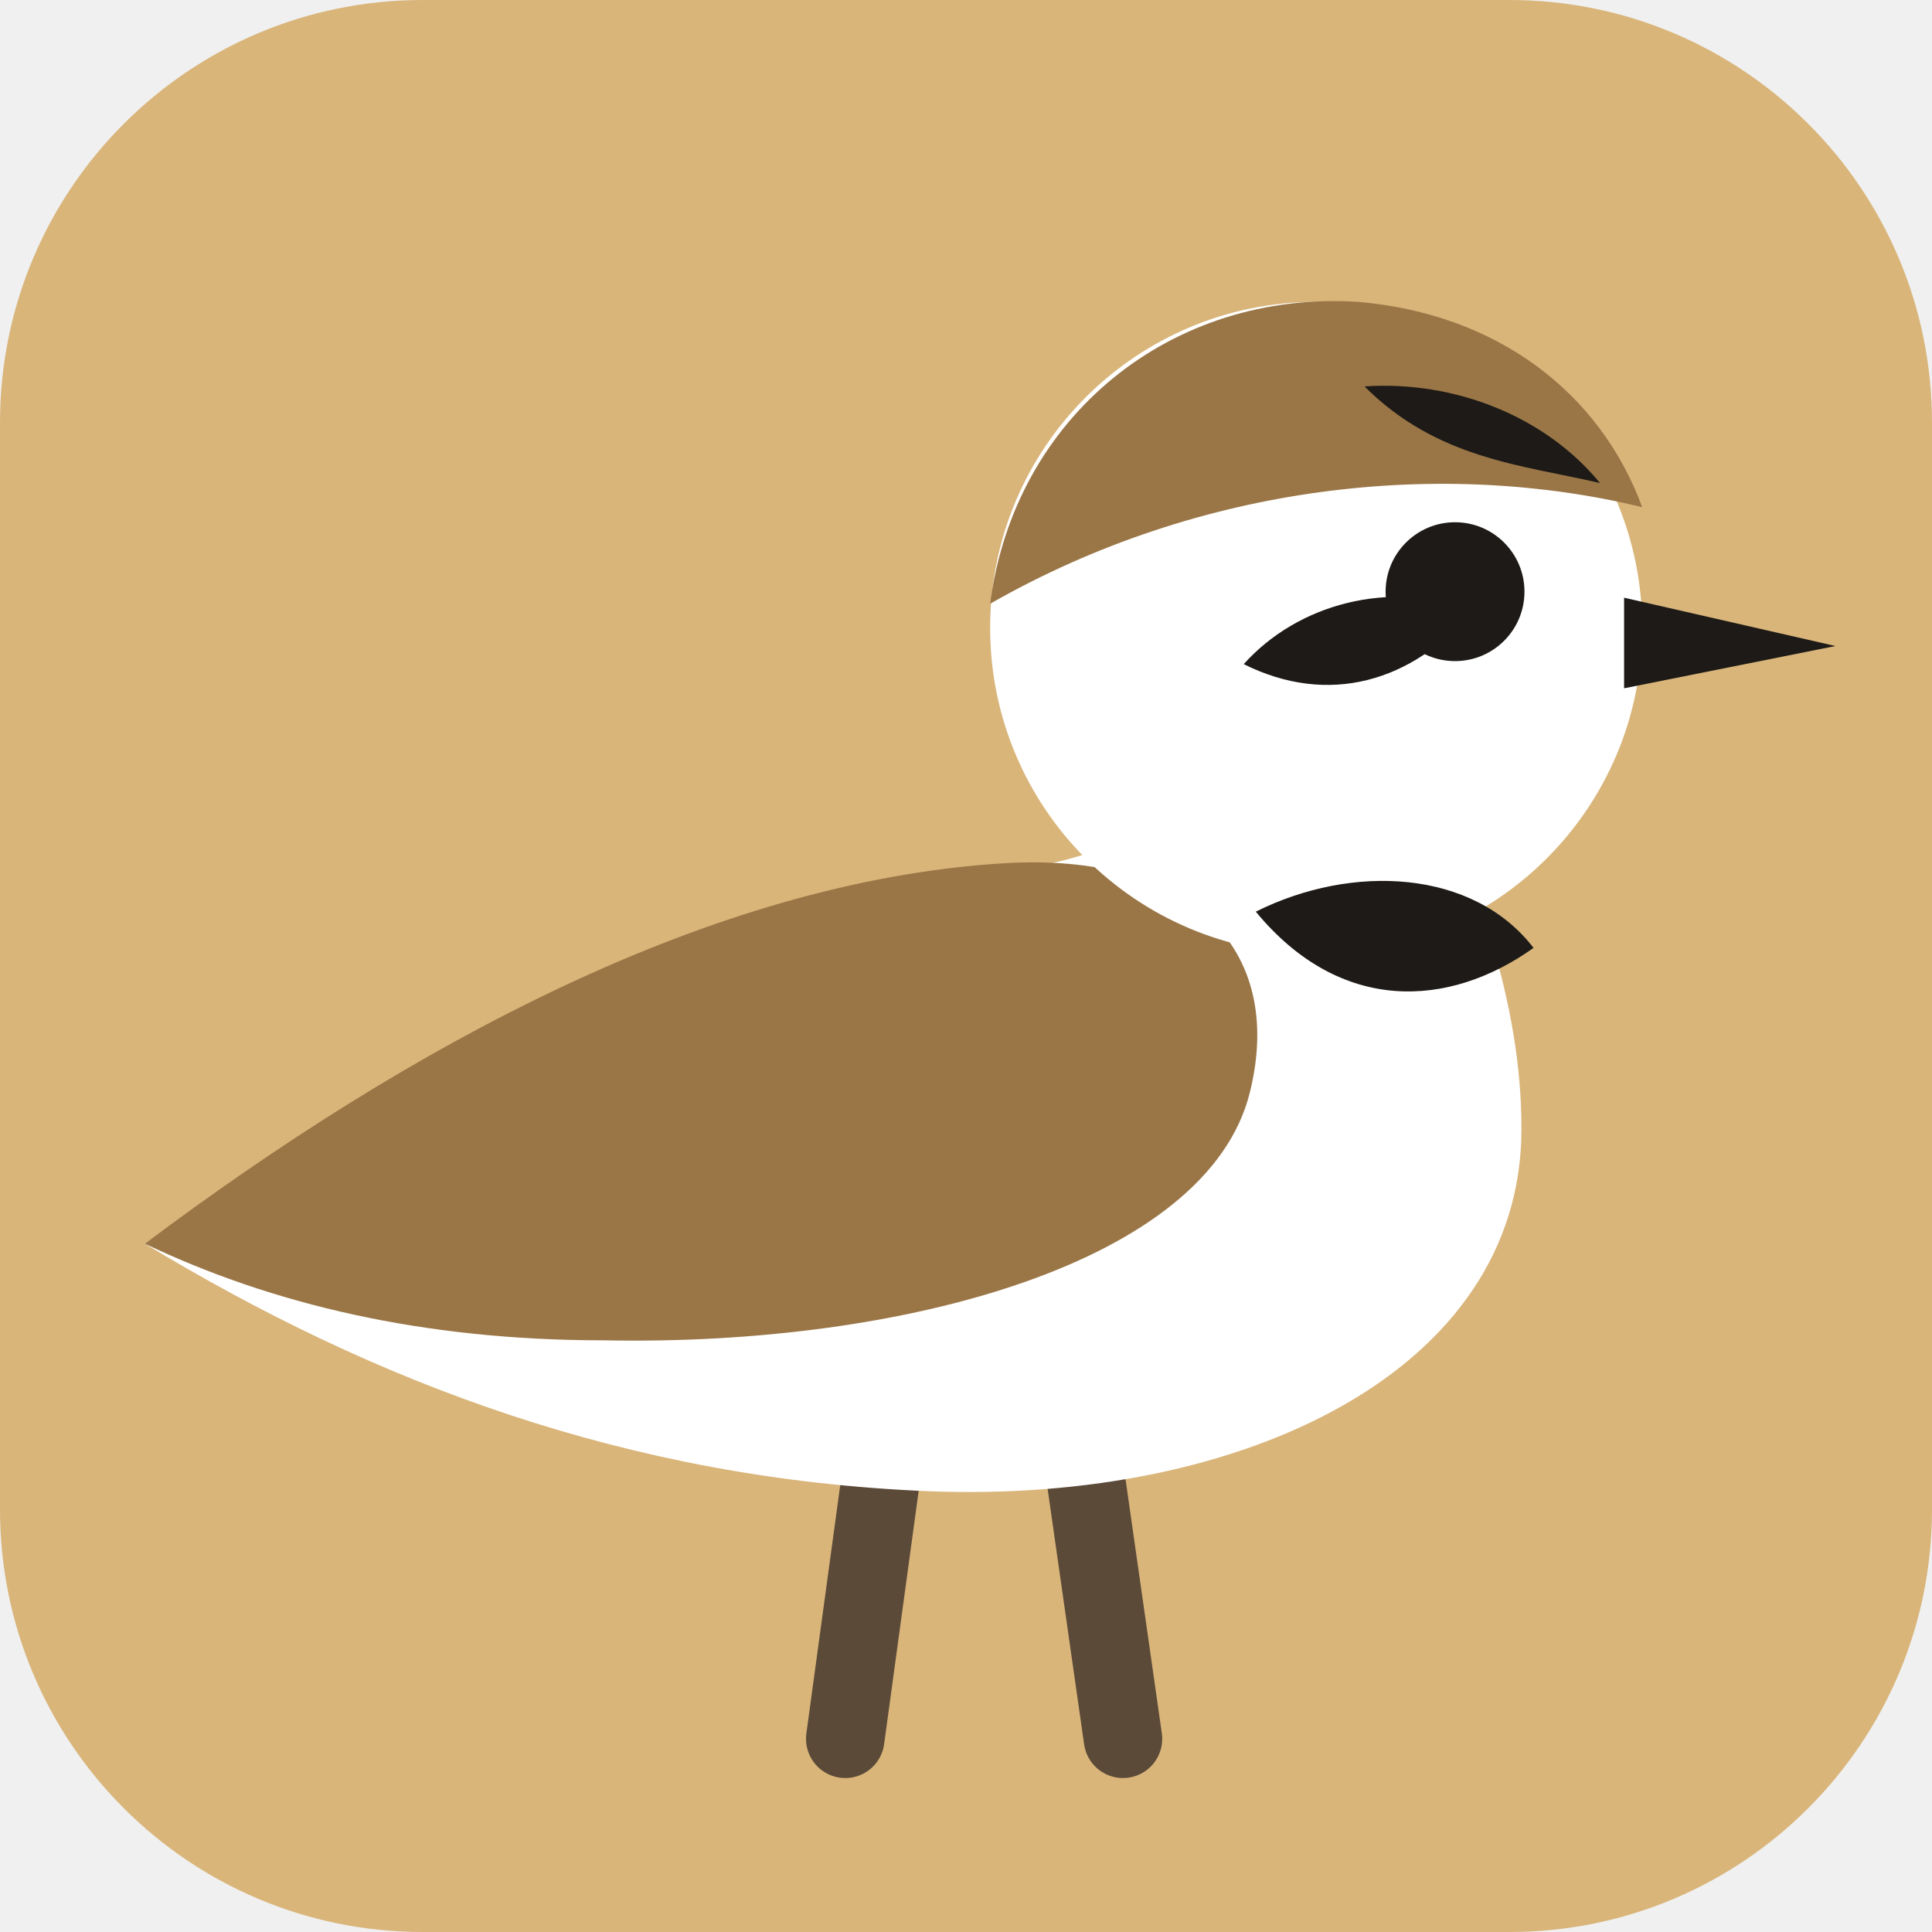
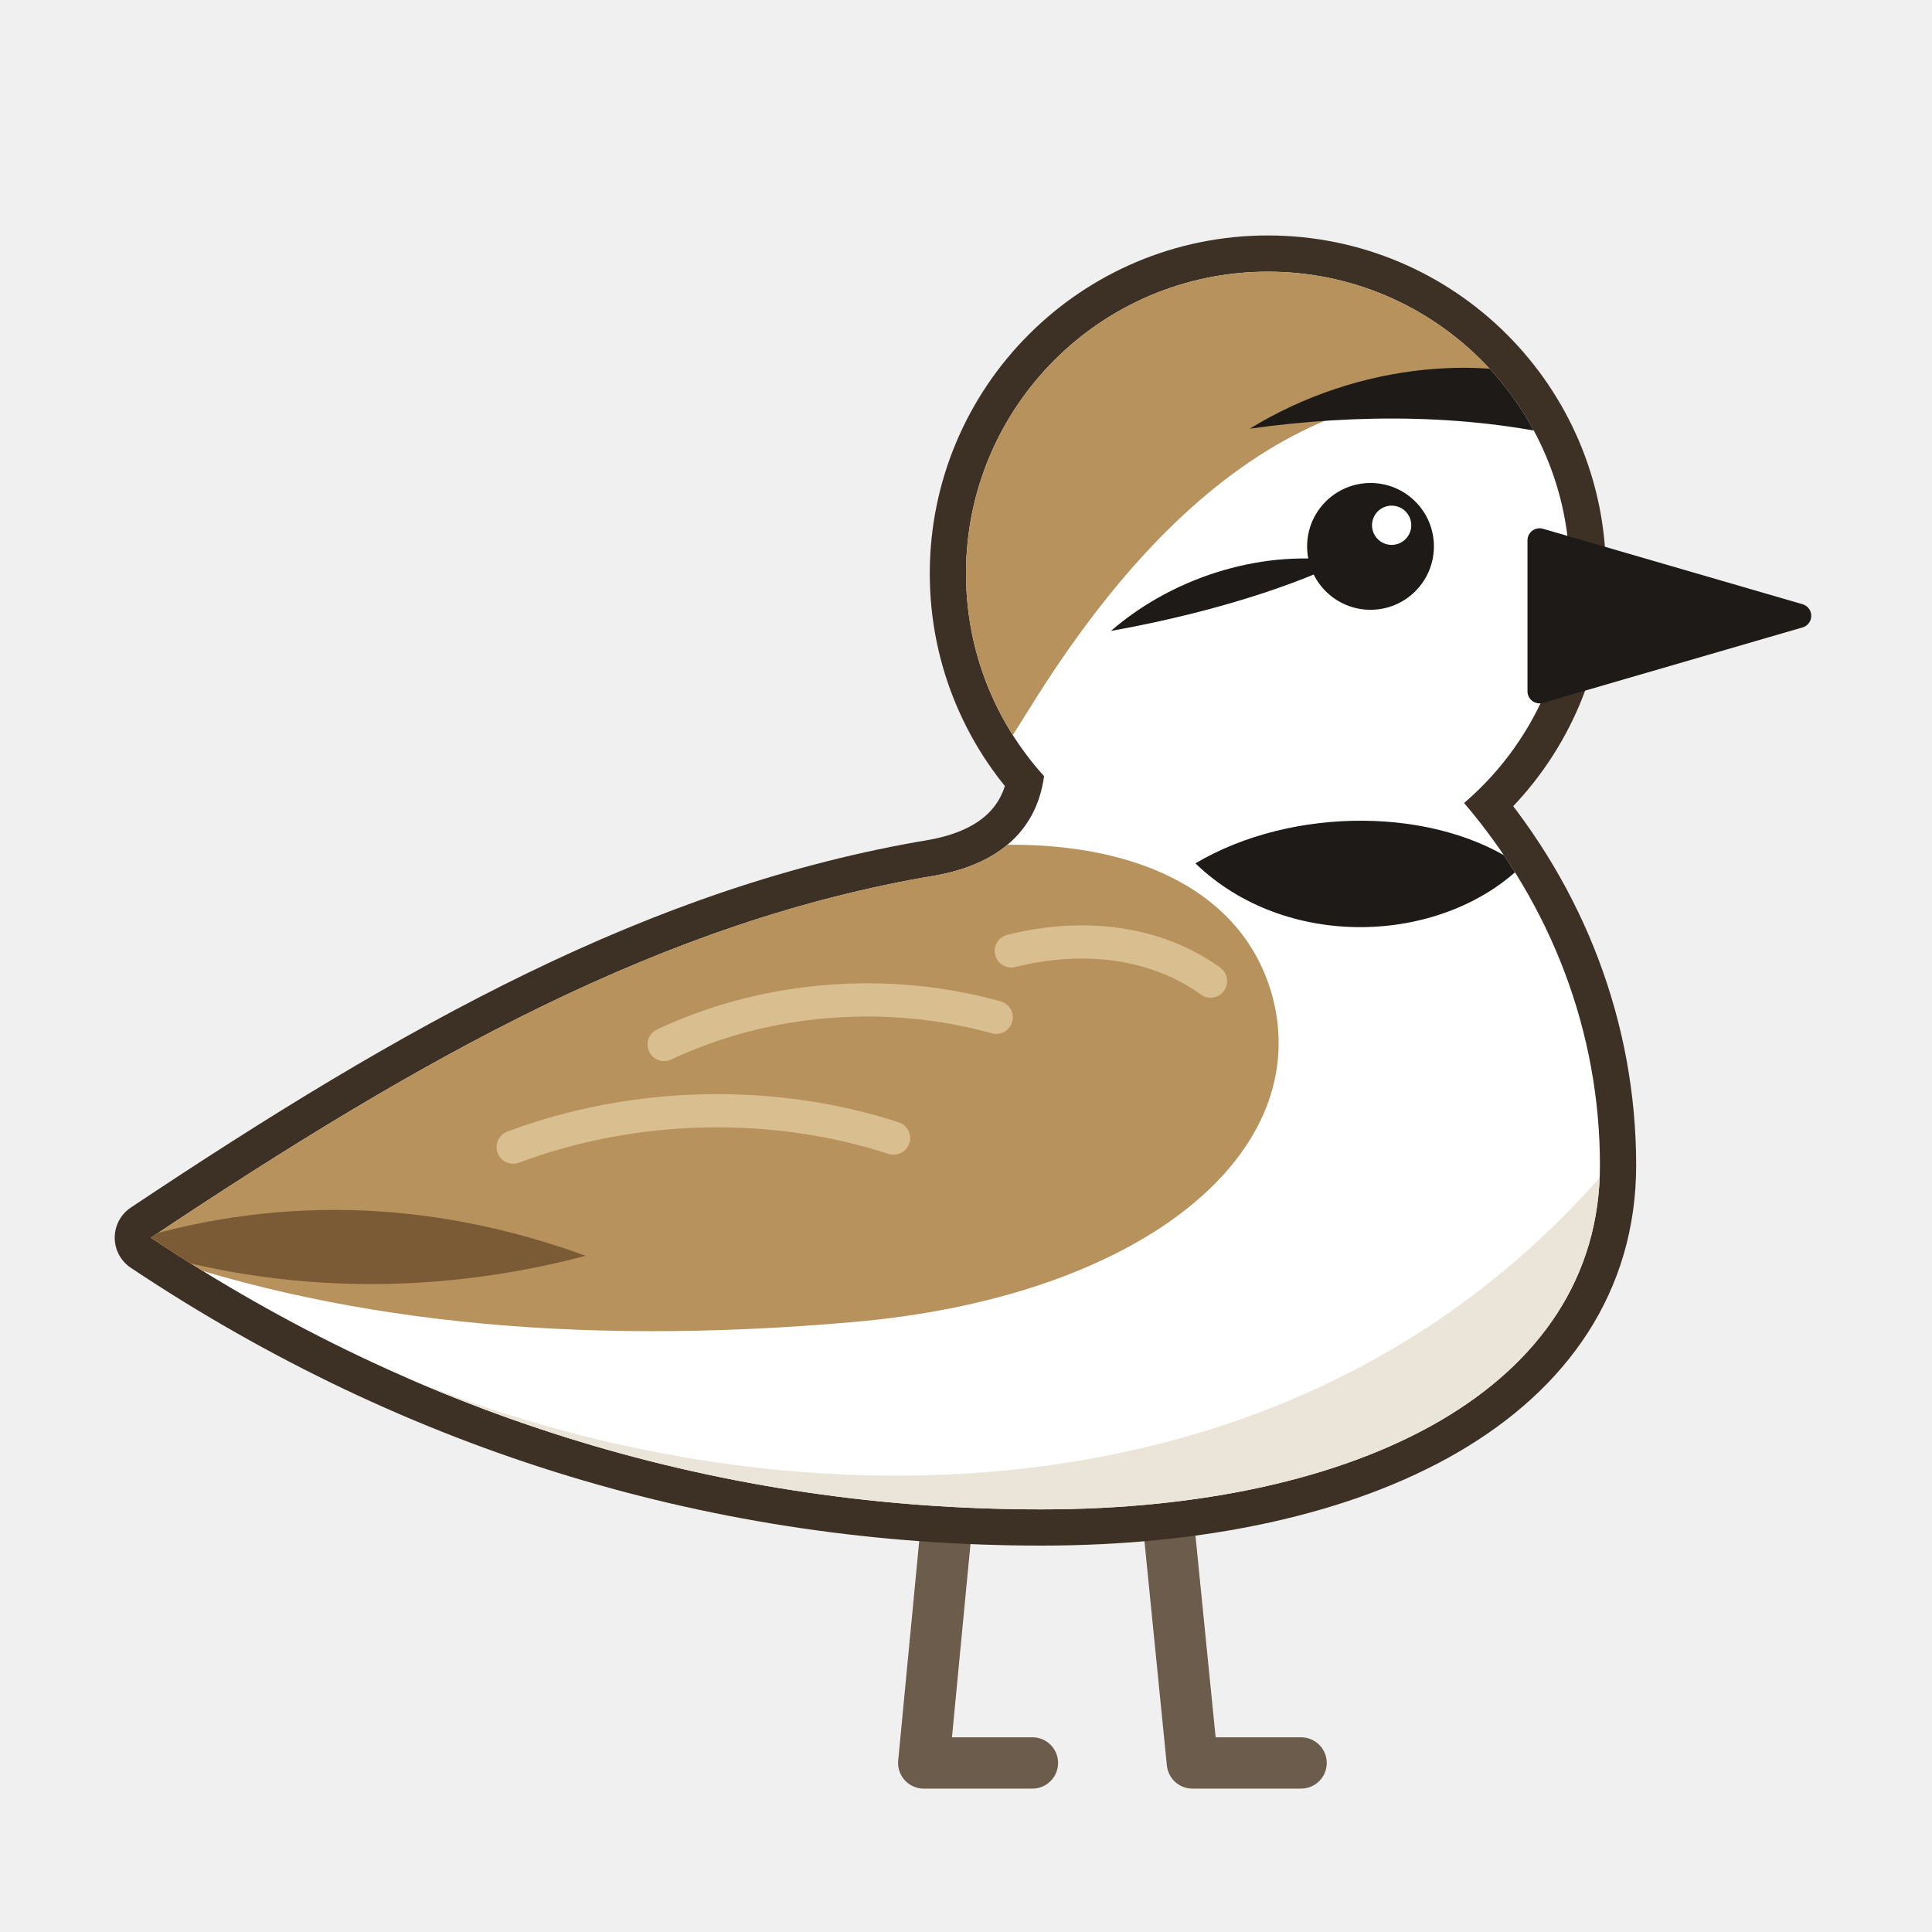
- <svg xmlns="http://www.w3.org/2000/svg" viewBox="0 0 32 32">
-   <rect width="32" height="32" rx="7" fill="#d9b57a" />
-   <path d="M14.6 24.4 14 28.8M18 24.6 18.6 28.8" stroke="#5b4a38" stroke-width="1.3" stroke-linecap="round" />
-   <path d="M2.4 20.6C6.8 17.6 11.8 15 16.8 14.4c1.6-.2 2.6-.8 2.8-1.8l4.2.3c.6 1.8 1.4 3.6 1.4 5.8 0 4-4.6 6.2-9.8 6-5-.2-9.2-1.8-13-4.1Z" fill="#fff" />
-   <path d="M2.4 20.6C6.8 17.3 11.8 14.6 16.6 14.3c3.1-.2 4.7 1.4 4.1 3.8-.7 2.8-5.7 4.2-10.7 4.1-3 0-5.5-.6-7.6-1.6Z" fill="#9a7647" />
-   <circle cx="21.8" cy="10.4" r="5.4" fill="#fff" />
-   <path d="M16.4 10C16.8 6.9 19.4 4.8 22.5 5c2.3.2 4 1.5 4.7 3.4-3.3-.8-7.3-.4-10.8 1.6Z" fill="#9a7647" />
-   <path d="M22.6 6.4c1.5-.1 3 .5 3.9 1.6-1.3-.3-2.7-.4-3.9-1.6Z" fill="#1d1a17" />
-   <path d="M20.6 11c.9-1 2.4-1.4 3.8-.9-1 1.2-2.4 1.6-3.8.9Z" fill="#1d1a17" />
-   <circle cx="24.1" cy="9.8" r="1.15" fill="#1d1a17" />
-   <path d="M26.9 9.9 30.4 10.7l-3.5.7Z" fill="#1d1a17" />
-   <path d="M20.8 15.1c1.6-.8 3.6-.7 4.6.6-1.4 1-3.2 1.1-4.6-.6Z" fill="#1d1a17" />
+ <svg xmlns="http://www.w3.org/2000/svg" viewBox="0 0 64 64">
+   <defs>
+     <clipPath id="sp-body">
+       <circle cx="42" cy="19" r="10" />
+       <path d="M5 41C14 35 22 30.5 31 29c2.2-.4 3.4-1.6 3.6-3.4L48.5 26.6C51.4 30 53 34.2 53 38.6 53 46 45 50 34.5 50 24 50 14 47 5 41Z" />
+     </clipPath>
+   </defs>
+   <g stroke="#6b5c4c" stroke-width="1.7" stroke-linecap="round" stroke-linejoin="round" fill="none">
+     <path d="M31.5 49 30.6 58.4h3.6M38.6 49.4l.9 9h3.6" />
+   </g>
+   <g fill="#3d3125" stroke="#3d3125" stroke-width="2.4" stroke-linejoin="round">
+     <circle cx="42" cy="19" r="10" />
+     <path d="M5 41C14 35 22 30.5 31 29c2.2-.4 3.4-1.6 3.6-3.4L48.5 26.6C51.4 30 53 34.2 53 38.6 53 46 45 50 34.5 50 24 50 14 47 5 41Z" />
+   </g>
+   <g fill="#fff">
+     <circle cx="42" cy="19" r="10" />
+     <path d="M5 41C14 35 22 30.5 31 29c2.2-.4 3.4-1.6 3.6-3.4L48.5 26.6C51.4 30 53 34.2 53 38.6 53 46 45 50 34.5 50 24 50 14 47 5 41Z" />
+   </g>
+   <g clip-path="url(#sp-body)">
+     <path d="M12 45c12 5.5 30 6.5 41-6v14H12Z" fill="#ebe4d8" />
+     <path d="M30 30V6h24l-1.6 7.4C46 11.8 40 14.2 34.4 23Z" fill="#b8925c" />
+     <path d="M4 41.2C13 35 21 30 30 28.3c6.4-1.1 11.2.7 12.2 4.9 1.2 5.2-4.6 9.8-14 10.6C19 44.6 11 43.8 4 41.2Z" fill="#b8925c" />
+     <g fill="none" stroke="#d9be8f" stroke-width="1.1" stroke-linecap="round">
+       <path d="M22 34.6c3.4-1.6 7.4-1.9 11-.9" />
+       <path d="M17 38c4-1.5 8.6-1.6 12.6-.3" />
+       <path d="M33.5 31.5c2.4-.6 4.8-.3 6.6 1" />
+     </g>
+     <path d="M4 41.2c5-1.6 10.2-1.5 15.4.4-5.3 1.4-10.6 1.2-15.4-.4Z" fill="#7a5b35" />
+     <g fill="#1d1a17">
+       <path d="M41.4 14.2c3.6-2.2 8-2.6 11.4-1.2l-.4 1.6c-3.6-.9-7.4-.9-11 -.4Z" />
+       <path d="M36.8 20.9c2.2-1.9 5.2-2.7 7.7-2.3-2.1 1-4.9 1.8-7.7 2.3Z" />
+       <path d="M39.6 28.6c3.2-1.9 8-1.9 10.8.1-2.7 2.6-7.8 2.8-10.8-.1Z" />
+     </g>
+   </g>
+   <circle cx="45.4" cy="18.1" r="2.1" fill="#1d1a17" />
+   <circle cx="46.1" cy="17.4" r=".65" fill="#fff" />
+   <path d="M51 17.9 59.6 20.4 51 22.9Z" fill="#1d1a17" stroke="#1d1a17" stroke-width=".8" stroke-linejoin="round" />
</svg>
